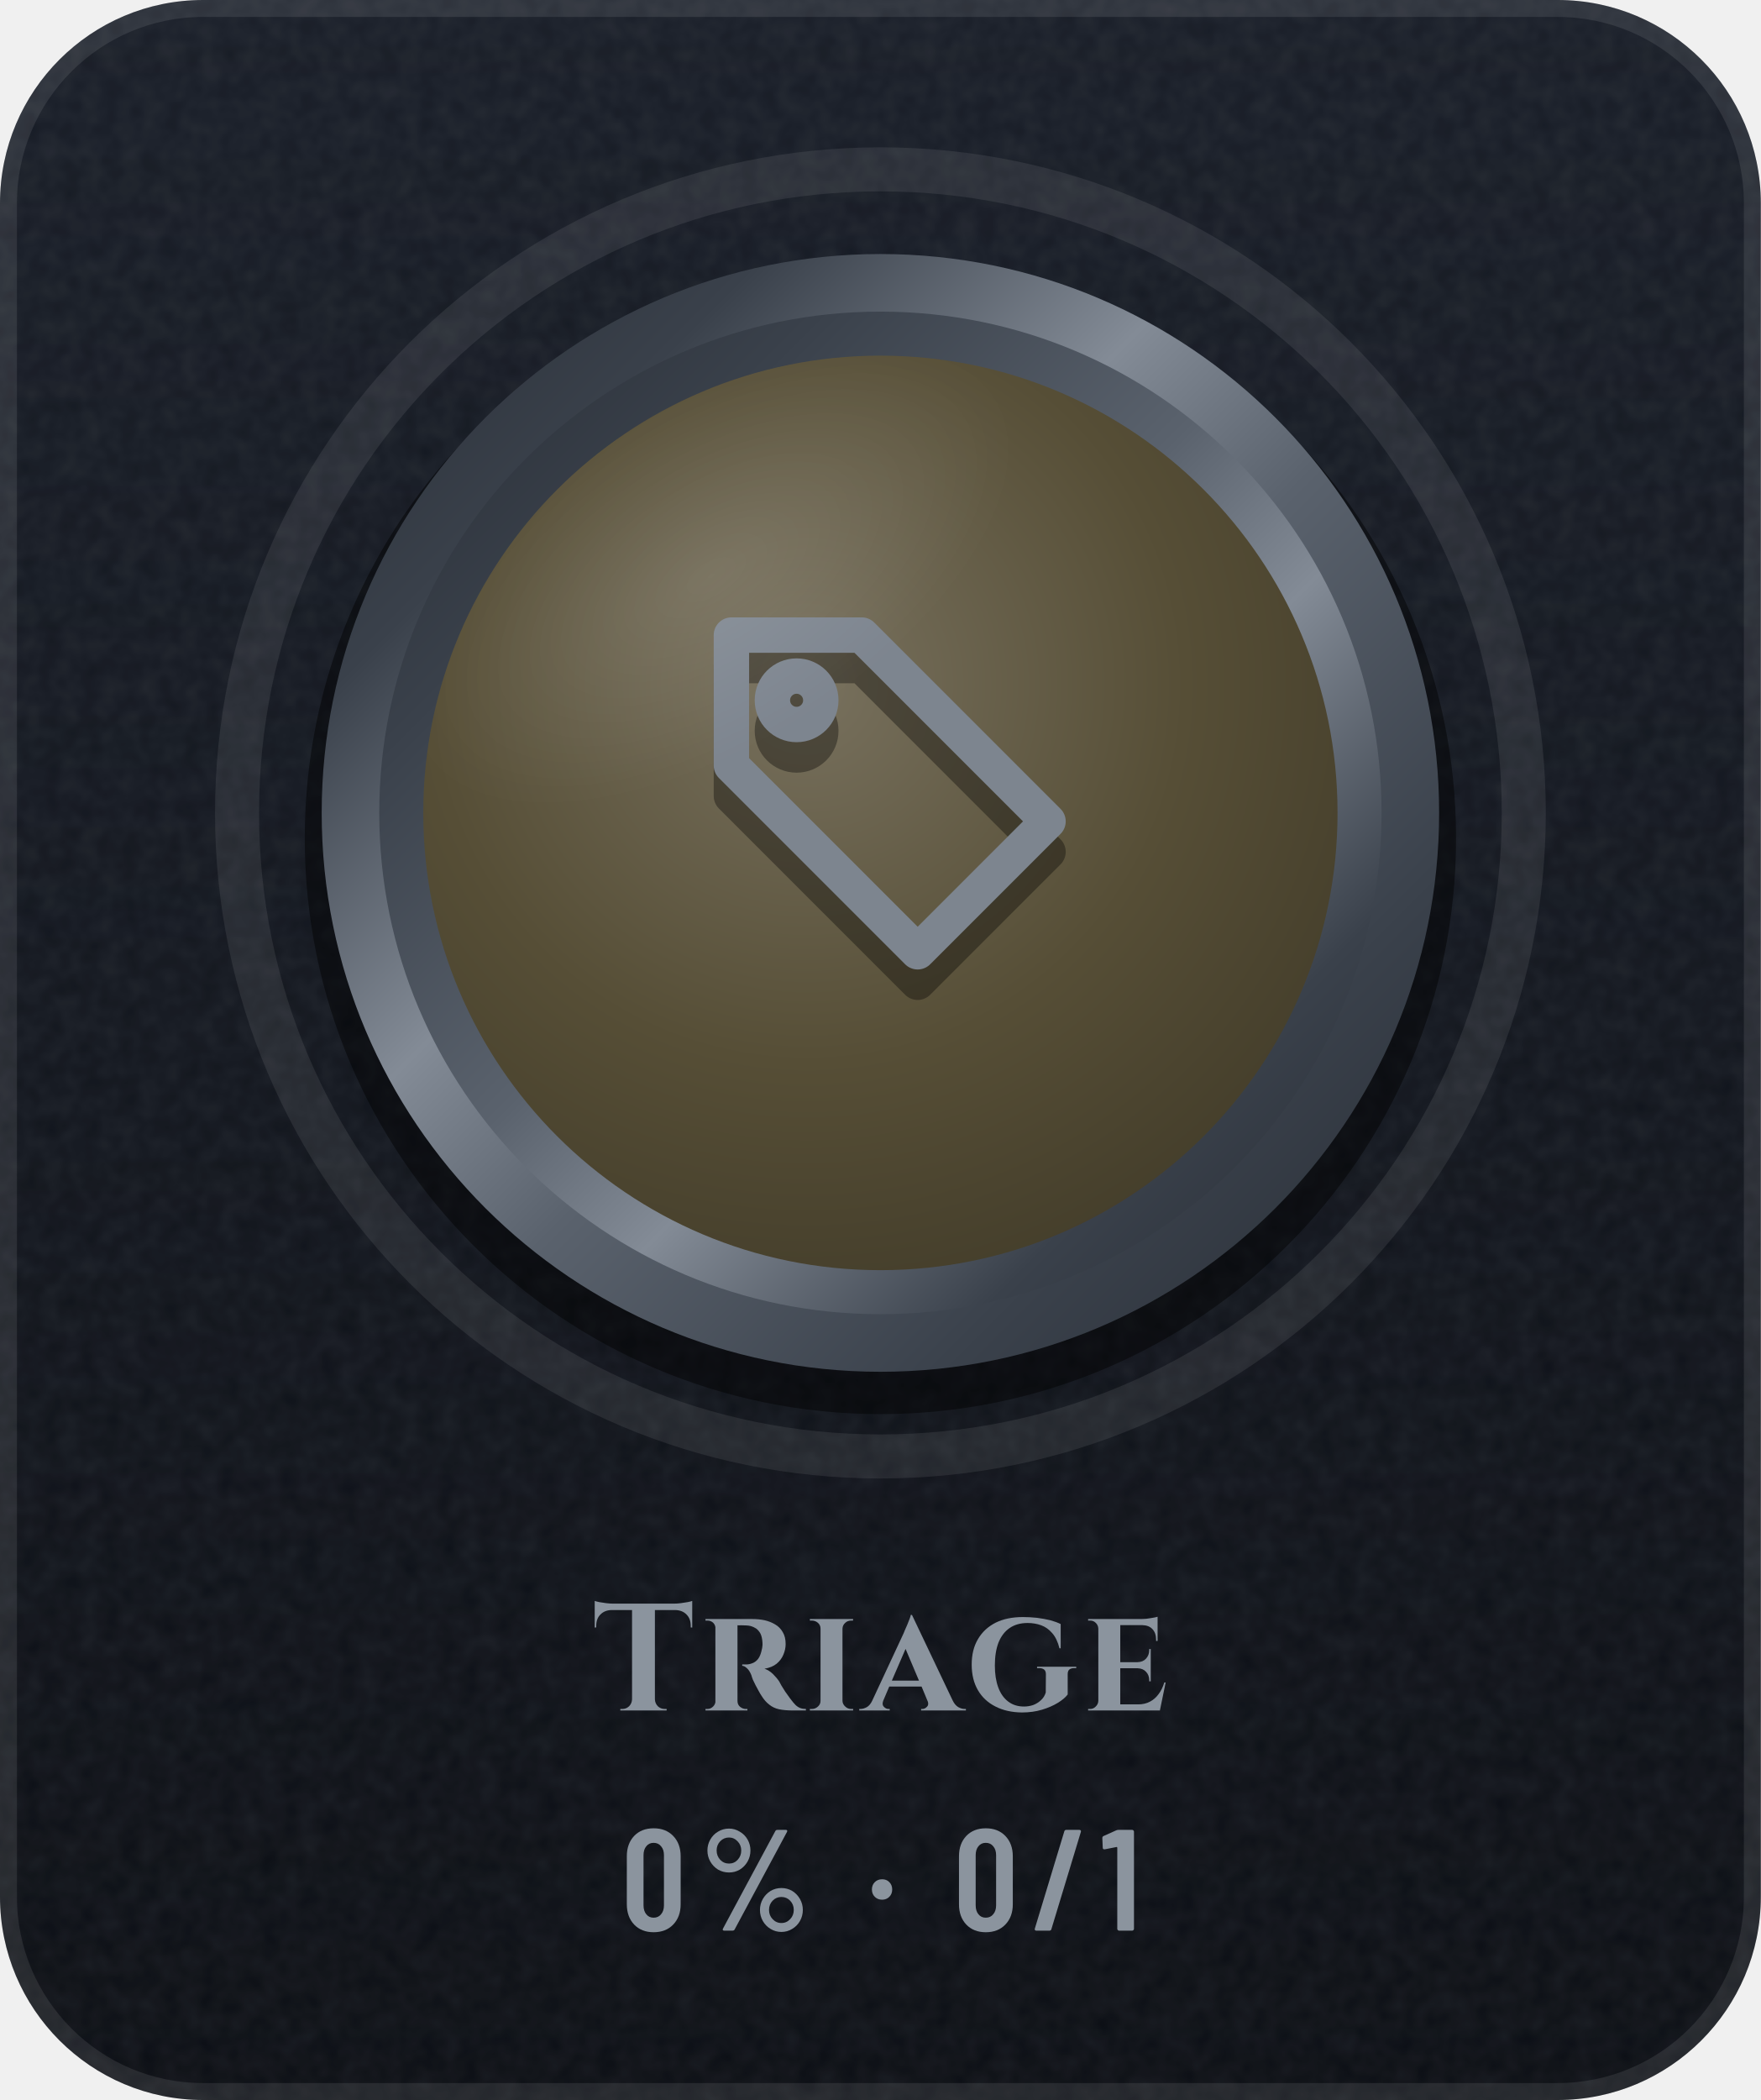
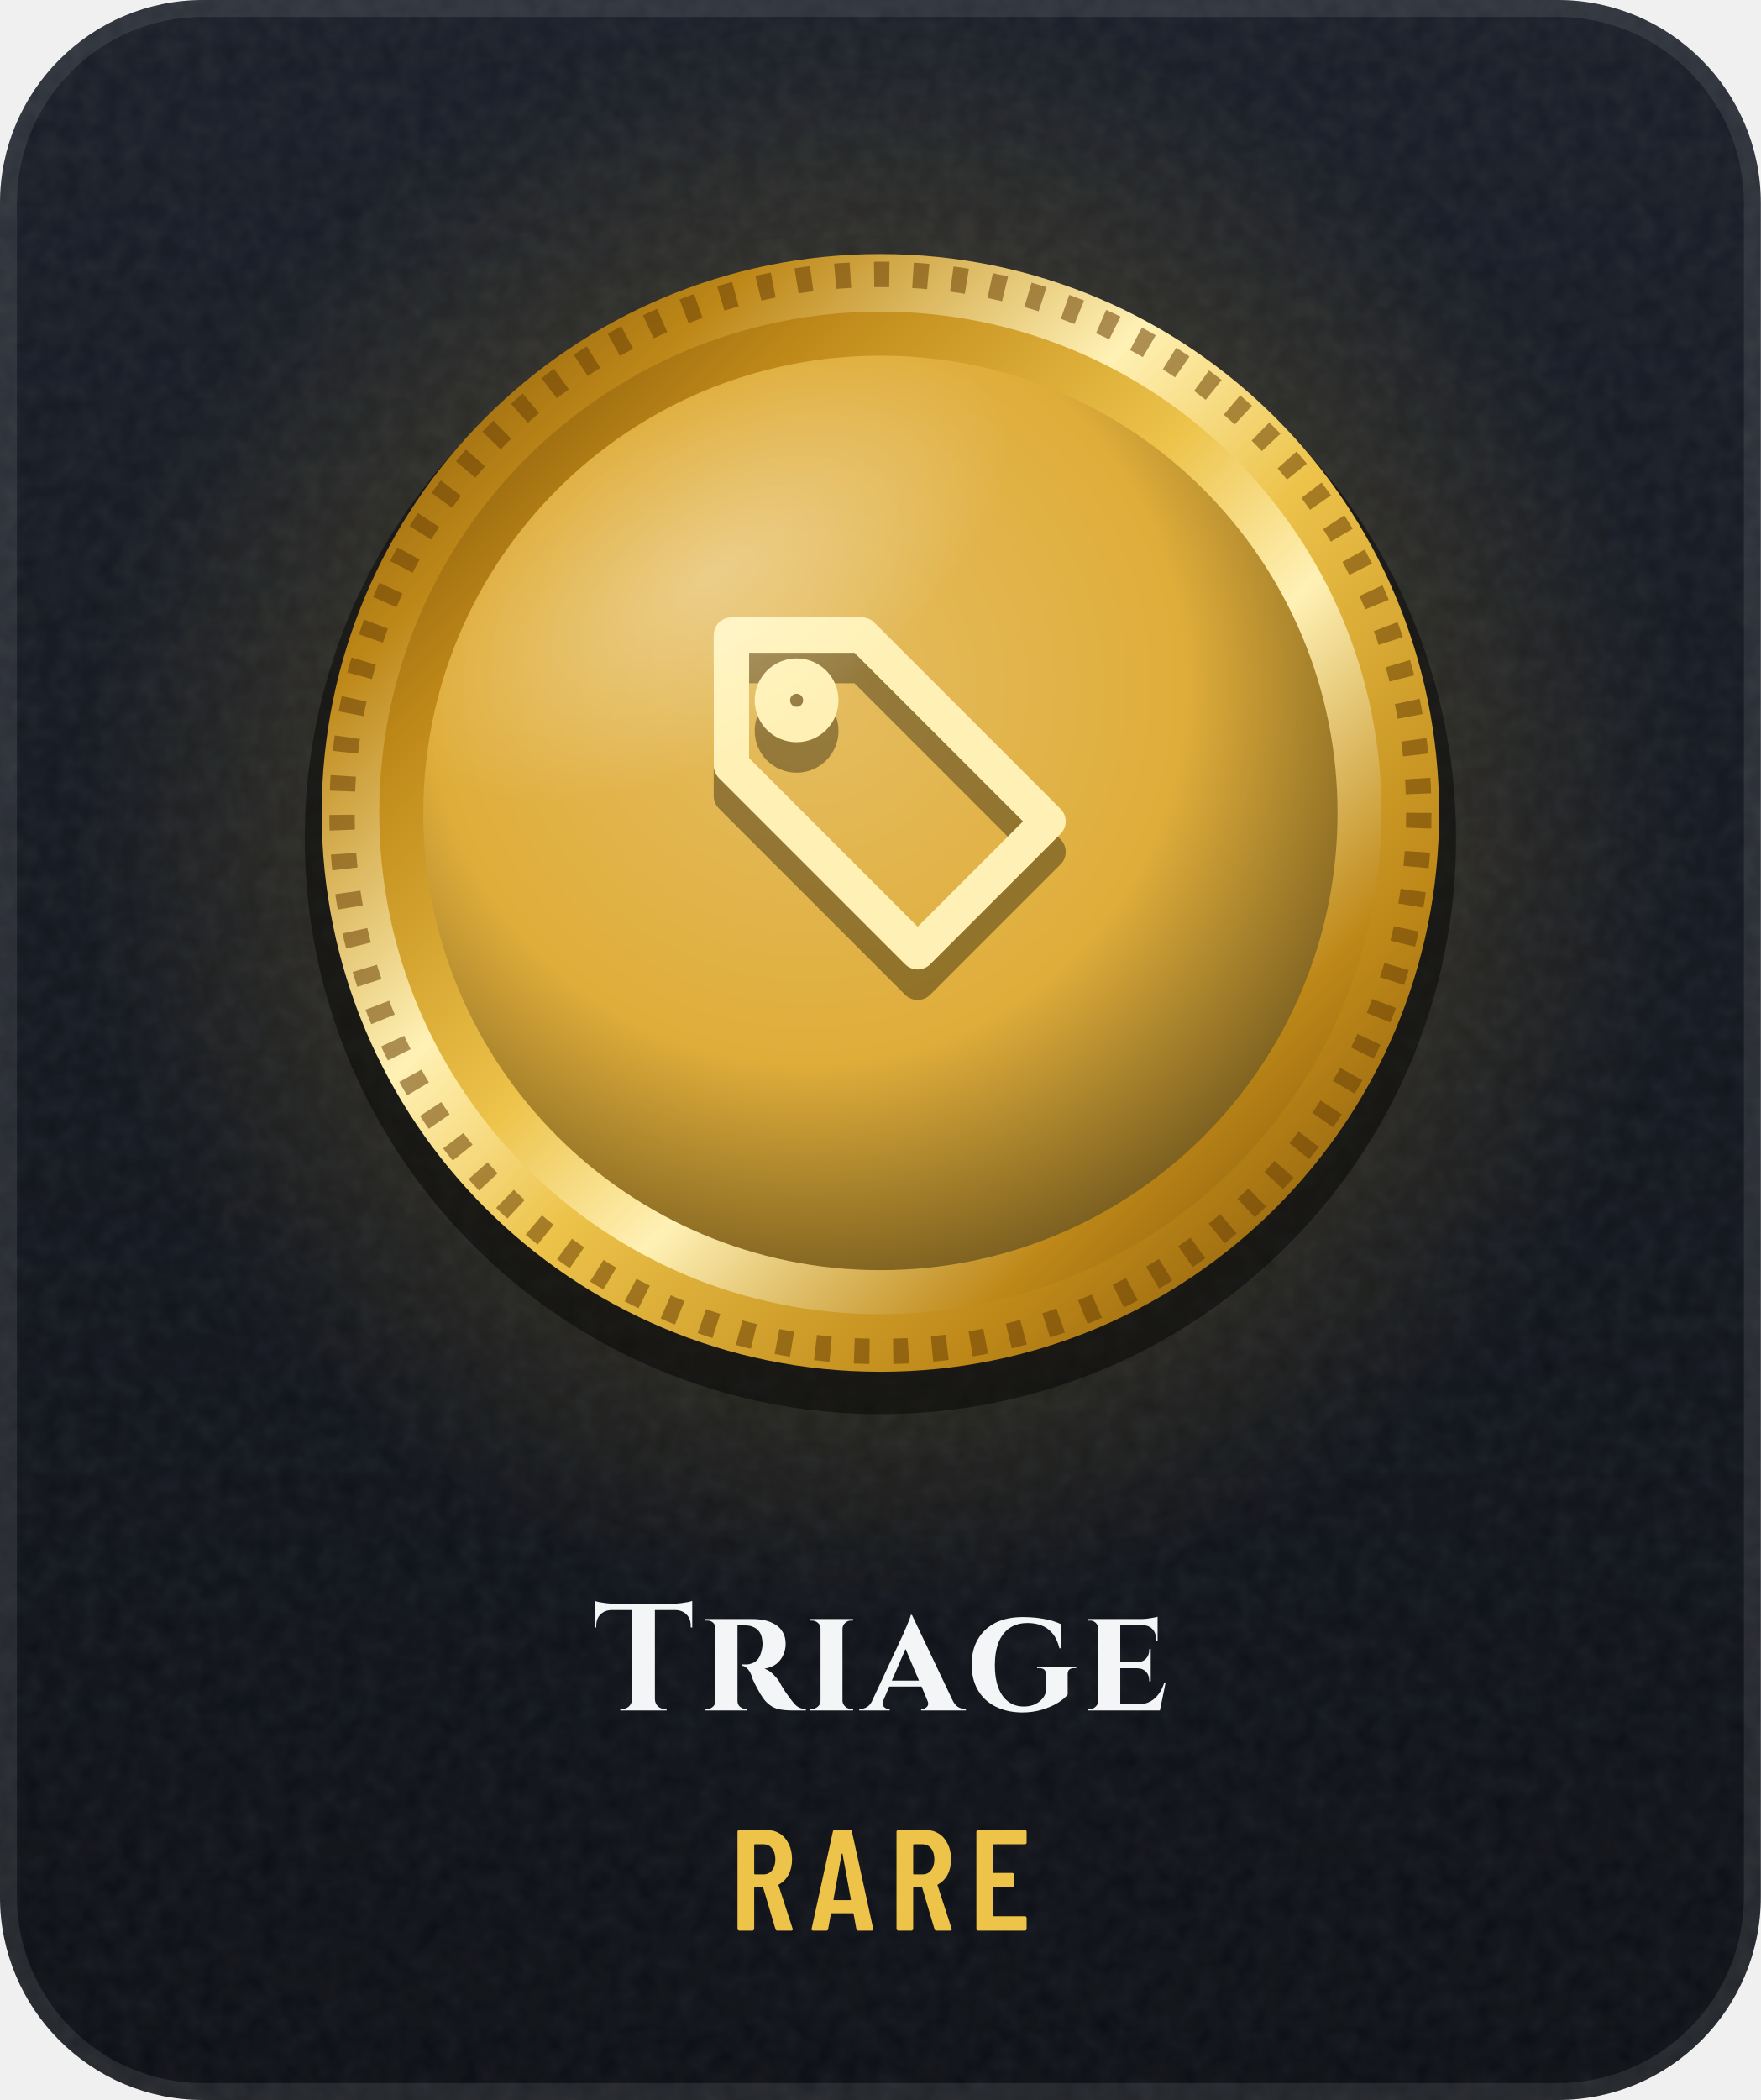
- <svg xmlns="http://www.w3.org/2000/svg" width="104" height="124" viewBox="0 0 104 124" role="img" aria-label="Triage: 0% (0 of 1)">
+ <svg xmlns="http://www.w3.org/2000/svg" width="104" height="124" viewBox="0 0 104 124" role="img" aria-label="Triage: earned, Rare">
+   <style>@keyframes tw{0%,100%{opacity:.15;transform:scale(.45)}50%{opacity:1;transform:scale(1)}}.sp{transform-box:fill-box;transform-origin:center;animation:tw 3.4s ease-in-out infinite}@keyframes sh{0%{transform:translateX(-110px)}38%,100%{transform:translateX(200px)}}.sh{animation:sh 6.5s ease-in-out infinite}@keyframes fl{0%,100%{transform:translateY(0)}50%{transform:translateY(-3px)}}.fl{animation:fl 5s ease-in-out infinite}@media (prefers-reduced-motion:reduce){.sp,.fl{animation:none}.sh,.bu{display:none}}</style>
  <defs>
    <linearGradient id="bg" x1="0" y1="0" x2="0" y2="1">
      <stop offset="0" stop-color="#171C26" />
      <stop offset="1" stop-color="#0A0D13" />
    </linearGradient>
    <clipPath id="card">
      <rect width="104" height="124" rx="12" />
    </clipPath>
    <filter id="grain" x="0" y="0" width="100%" height="100%">
      <feTurbulence type="fractalNoise" baseFrequency=".85" numOctaves="2" stitchTiles="stitch" />
      <feColorMatrix values="0 0 0 0 1 0 0 0 0 1 0 0 0 0 1 0 0 0 .07 0" />
    </filter>
    <radialGradient id="glow" cx=".5" cy=".5" r=".5">
-       <stop offset="0" stop-color="#5A626D" stop-opacity="0" />
-       <stop offset="1" stop-color="#5A626D" stop-opacity="0" />
+       <stop offset="0" stop-color="#EDC34A" stop-opacity="0.34" />
+       <stop offset="1" stop-color="#EDC34A" stop-opacity="0" />
    </radialGradient>
    <linearGradient id="mh" x1="0" y1="0" x2="1" y2="0">
-       <stop offset="0" stop-color="#252A32" />
-       <stop offset="0.2" stop-color="#3A414B" />
-       <stop offset="0.4" stop-color="#838B96" />
-       <stop offset="0.54" stop-color="#5A626D" />
-       <stop offset="0.78" stop-color="#3A414B" />
-       <stop offset="1" stop-color="#252A32" />
+       <stop offset="0" stop-color="#6B4306" />
+       <stop offset="0.2" stop-color="#BE8818" />
+       <stop offset="0.4" stop-color="#FFF1B5" />
+       <stop offset="0.54" stop-color="#EDC34A" />
+       <stop offset="0.78" stop-color="#BE8818" />
+       <stop offset="1" stop-color="#6B4306" />
    </linearGradient>
    <linearGradient id="md" x1="0" y1="0" x2="1" y2="1">
-       <stop offset="0" stop-color="#252A32" />
-       <stop offset="0.2" stop-color="#3A414B" />
-       <stop offset="0.4" stop-color="#838B96" />
-       <stop offset="0.54" stop-color="#5A626D" />
-       <stop offset="0.78" stop-color="#3A414B" />
-       <stop offset="1" stop-color="#252A32" />
+       <stop offset="0" stop-color="#6B4306" />
+       <stop offset="0.2" stop-color="#BE8818" />
+       <stop offset="0.4" stop-color="#FFF1B5" />
+       <stop offset="0.54" stop-color="#EDC34A" />
+       <stop offset="0.78" stop-color="#BE8818" />
+       <stop offset="1" stop-color="#6B4306" />
    </linearGradient>
    <linearGradient id="mdr" x1="1" y1="1" x2="0" y2="0">
-       <stop offset="0" stop-color="#252A32" />
-       <stop offset="0.2" stop-color="#3A414B" />
-       <stop offset="0.4" stop-color="#838B96" />
-       <stop offset="0.54" stop-color="#5A626D" />
-       <stop offset="0.78" stop-color="#3A414B" />
-       <stop offset="1" stop-color="#252A32" />
+       <stop offset="0" stop-color="#6B4306" />
+       <stop offset="0.2" stop-color="#BE8818" />
+       <stop offset="0.4" stop-color="#FFF1B5" />
+       <stop offset="0.54" stop-color="#EDC34A" />
+       <stop offset="0.78" stop-color="#BE8818" />
+       <stop offset="1" stop-color="#6B4306" />
    </linearGradient>
    <linearGradient id="dia" x1="0" y1="0" x2="1" y2="0">
      <stop offset="0" stop-color="#6CCBFF" />
      <stop offset=".5" stop-color="#C4B2FF" />
      <stop offset="1" stop-color="#F29BDD" />
    </linearGradient>
    <linearGradient id="pb" x1="0" y1="0" x2="1" y2="0">
-       <stop offset="0" stop-color="#8F5125" />
-       <stop offset="1" stop-color="#F5C69A" />
+       <stop offset="0" stop-color="#8FA6C0" />
+       <stop offset="1" stop-color="#FFFFFF" />
    </linearGradient>
    <linearGradient id="shg" x1="0" y1="0" x2="1" y2="0">
      <stop offset="0" stop-color="#FFFFFF" stop-opacity="0" />
      <stop offset=".5" stop-color="#FFFFFF" stop-opacity=".6" />
      <stop offset="1" stop-color="#FFFFFF" stop-opacity="0" />
    </linearGradient>
    <radialGradient id="en" cx=".42" cy=".36" r=".75">
-       <stop offset="0" stop-color="#78715E" />
-       <stop offset=".55" stop-color="#564E36" />
-       <stop offset="1" stop-color="#403A28" />
+       <stop offset="0" stop-color="#E5BD61" />
+       <stop offset=".55" stop-color="#DFAD3A" />
+       <stop offset="1" stop-color="#594517" />
    </radialGradient>
    <linearGradient id="ig" gradientUnits="userSpaceOnUse" x1="0" y1="34" x2="0" y2="62">
-       <stop offset="0" stop-color="#7D858F" />
-       <stop offset="1" stop-color="#4E5661" />
+       <stop offset="0" stop-color="#FFF1B5" />
+       <stop offset="1" stop-color="#EDC34A" />
    </linearGradient>
    <radialGradient id="gl" cx=".5" cy=".5" r=".5">
      <stop offset="0" stop-color="#FFFFFF" stop-opacity=".45" />
      <stop offset="1" stop-color="#FFFFFF" stop-opacity="0" />
    </radialGradient>
    <clipPath id="fc">
      <circle cx="52" cy="48" r="27" />
    </clipPath>
  </defs>
  <g clip-path="url(#card)">
    <rect width="104" height="124" fill="url(#bg)" />
    <rect width="104" height="124" filter="url(#grain)" />
  </g>
  <rect x=".5" y=".5" width="103" height="123" rx="11.5" fill="none" stroke="#FFFFFF" stroke-opacity=".09" />
  <circle cx="52" cy="48" r="48" fill="url(#glow)" />
-   <circle cx="52" cy="48" r="38" fill="none" stroke="#FFFFFF" stroke-opacity=".08" stroke-width="2.6" />
  <circle cx="52" cy="49.5" r="34" fill="#000000" fill-opacity=".45" />
  <circle cx="52" cy="48" r="33" fill="url(#md)" />
+   <circle cx="52" cy="48" r="31.8" fill="none" stroke="#6B4306" stroke-opacity=".55" stroke-width="1.5" stroke-dasharray=".9 1.4" />
  <circle cx="52" cy="48" r="29.6" fill="url(#mdr)" />
  <circle cx="52" cy="48" r="27" fill="url(#en)" />
  <g transform="translate(38.8 36) scale(1.1)" fill="none" stroke="#000000" stroke-width="1.9" stroke-linecap="round" stroke-linejoin="round" stroke-opacity=".35">
    <path d="M11 3H4v7l10 10 7-7z" />
    <circle cx="7.5" cy="6.5" r="1.3" />
  </g>
  <g transform="translate(38.8 34.2) scale(1.1)" fill="none" stroke="url(#ig)" stroke-width="1.9" stroke-linecap="round" stroke-linejoin="round">
    <path d="M11 3H4v7l10 10 7-7z" />
    <circle cx="7.5" cy="6.5" r="1.3" />
  </g>
  <g clip-path="url(#fc)">
-     <ellipse cx="42" cy="34" rx="20" ry="10" transform="rotate(-32 42 34)" fill="url(#gl)" opacity=".25" />
+     <ellipse cx="42" cy="34" rx="20" ry="10" transform="rotate(-32 42 34)" fill="url(#gl)" opacity=".7" />
+     <g transform="skewX(-18)">
+       <rect class="sh" x="10" y="10" width="12" height="80" fill="url(#shg)" opacity=".6" />
+     </g>
  </g>
-   <g transform="translate(35 101) scale(0.009 -0.009)" fill="#8B949E">
+   <g transform="translate(35 101) scale(0.009 -0.009)" fill="#F3F5F7">
    <use href="#s84" x="0" />
    <use href="#s114" x="700" />
    <use href="#s105" x="1392" />
    <use href="#s97" x="1777" />
    <use href="#s103" x="2454" />
    <use href="#s101" x="3218" />
  </g>
-   <g transform="translate(36.7 114) scale(0.0085 -0.0085)" fill="#8B949E">
-     <use href="#m48" x="0" />
-     <use href="#m37" x="544" />
-     <use href="#m183" x="1704" />
-     <use href="#m48" x="2308" />
-     <use href="#m47" x="2852" />
-     <use href="#m49" x="3332" />
+   <g transform="translate(43.1 114) scale(0.0085 -0.0085)" fill="#EDC34A">
+     <use href="#m82" x="0" />
+     <use href="#m65" x="555" />
+     <use href="#m82" x="1105" />
+     <use href="#m69" x="1660" />
  </g>
  <defs>
-     <path id="m37" d="M54 557Q54 598 74 633Q94 668 128 688Q163 709 204 709Q244 709 278 688Q313 668 333 633Q353 598 353 557Q353 515 333 480Q313 445 279 424Q245 404 204 404Q163 404 128 424Q94 445 74 480Q54 515 54 557ZM162 14 526 692Q530 700 541 700H599Q606 700 608 696Q610 692 607 686L243 8Q239 0 228 0H170Q163 0 161 4Q159 8 162 14ZM289 557Q289 594 264 620Q239 647 204 647Q168 647 143 621Q118 595 118 557Q118 519 143 492Q168 466 204 466Q240 466 264 492Q289 519 289 557ZM419 144Q419 185 439 220Q459 255 493 276Q527 296 568 296Q609 296 643 276Q677 255 697 220Q717 185 717 144Q717 102 697 67Q677 32 643 12Q609 -9 568 -9Q527 -9 493 12Q459 32 439 67Q419 102 419 144ZM654 144Q654 182 629 208Q604 234 568 234Q532 234 507 208Q482 182 482 144Q482 106 507 80Q532 53 568 53Q604 53 629 80Q654 106 654 144Z" />
-     <path id="m47" d="M21 14 226 690Q229 700 239 700H331Q337 700 340 696Q343 692 341 686L136 10Q133 0 123 0H31Q25 0 22 4Q19 8 21 14Z" />
-     <path id="m48" d="M38 183V517Q38 604 89 658Q140 711 224 711Q309 711 360 658Q412 604 412 517V183Q412 96 360 42Q309 -11 224 -11Q140 -11 89 42Q38 96 38 183ZM296 176V524Q296 563 276 586Q257 610 224 610Q192 610 173 586Q154 563 154 524V176Q154 137 173 114Q192 90 224 90Q257 90 276 114Q296 137 296 176Z" />
-     <path id="m49" d="M122 700H218Q223 700 226 696Q230 693 230 688V12Q230 7 226 4Q223 0 218 0H126Q121 0 118 4Q114 7 114 12V576Q114 578 112 580Q111 582 109 581L27 565H24Q13 565 13 576L10 643Q10 653 18 657L107 697Q114 700 122 700Z" />
-     <path id="m183" d="M37 286Q37 317 57 337Q77 357 108 357Q139 357 158 337Q178 317 178 286Q178 255 158 235Q138 215 108 215Q77 215 57 235Q37 255 37 286Z" />
+     <path id="m65" d="M325 11 306 116Q306 121 300 121H154Q148 121 148 116L129 11Q128 0 116 0H25Q11 0 14 13L162 689Q164 700 175 700H281Q292 700 294 689L442 13V9Q442 0 431 0H338Q326 0 325 11ZM171 212H282Q288 212 287 217L229 533Q228 536 226 536Q224 536 223 533L166 217Q165 212 171 212Z" />
+     <path id="m69" d="M391 600H175Q170 600 170 595V406Q170 401 175 401H303Q308 401 312 398Q315 394 315 389V312Q315 307 312 304Q308 300 303 300H175Q170 300 170 295V105Q170 100 175 100H391Q396 100 400 96Q403 93 403 88V12Q403 7 400 4Q396 0 391 0H66Q61 0 58 4Q54 7 54 12V688Q54 693 58 696Q61 700 66 700H391Q396 700 400 696Q403 693 403 688V612Q403 607 400 604Q396 600 391 600Z" />
+     <path id="m82" d="M318 10 233 297Q231 301 228 301H175Q170 301 170 296V12Q170 7 166 4Q163 0 158 0H66Q61 0 58 4Q54 7 54 12V688Q54 693 58 696Q61 700 66 700H254Q307 700 348 674Q388 649 410 602Q433 556 433 496Q433 434 409 389Q385 344 342 321Q338 320 339 315L437 14Q438 12 438 9Q438 0 427 0H331Q321 0 318 10ZM170 595V396Q170 391 175 391H236Q272 391 294 419Q317 447 317 495Q317 543 294 572Q272 600 236 600H175Q170 600 170 595Z" />
    <path id="s84" d="M654 719V544L644 545V556Q644 603 616 630Q589 658 542 659H409V73Q410 47 428 28Q447 10 473 10H486V0H182V10H195Q221 10 240 28Q258 47 259 73V659H125Q79 658 52 630Q24 603 24 556V545L14 544V719Q24 715 44 711Q65 707 90 704Q115 701 136 701H532Q554 701 578 704Q603 707 624 711Q645 715 654 719Z" />
    <path id="s97" d="M319 627 586 66Q601 35 623 22Q645 10 665 10H673V0H379V10H387Q404 10 418 25Q429 36 424 56L382 157H170L130 63Q121 38 134 25Q148 10 165 10H173V0H-27V10H-19Q1 10 23 22Q45 35 59 66L264 506Q266 512 273 528Q280 543 288 562Q296 582 303 600Q310 617 311 627ZM187 196H365L277 404Z" />
    <path id="s101" d="M543 184 505 0H34V10H47Q69 10 84 26Q100 41 101 63V537Q100 560 84 575Q69 590 47 590H34V600H385Q414 600 446 606Q478 611 490 615V456H480V465Q480 509 456 534Q433 559 389 560H245V317H359Q394 318 414 340Q435 363 435 396V403H445V191H435V199Q435 232 414 254Q394 276 359 277H245V40H363Q406 40 440 58Q473 75 497 108Q521 140 534 184Z" />
    <path id="s103" d="M370 613Q416 613 462 608Q509 602 550 592Q590 581 618 567V408H610Q594 472 562 508Q531 544 490 559Q449 574 401 574Q331 574 283 541Q235 508 210 446Q186 383 186 295Q186 212 208 152Q230 92 273 59Q316 26 377 26Q409 26 438 36Q467 47 489 68Q511 88 520 118L521 238Q521 258 510 268Q498 278 477 278H463V287H720V278H707Q683 278 672 266Q664 256 664 238V105Q643 77 599 50Q555 23 495 5Q435 -13 364 -13Q264 -12 190 26Q116 63 75 133Q34 203 34 301Q34 399 75 468Q116 538 191 576Q266 613 370 613Z" />
    <path id="s105" d="M104 63V537Q104 560 87 575Q70 590 46 590H34V600H318L317 590H306Q282 590 266 575Q249 560 248 537V63Q249 41 266 26Q282 10 306 10H318V0H34V10H47Q70 10 87 26Q104 41 104 63Z" />
    <path id="s114" d="M106 0H41V10H53Q75 10 91 26Q103 38 106 54V547Q103 564 91 576Q75 590 54 590H41V600H349Q390 600 429 592Q468 583 499 564Q530 546 548 514Q567 483 567 436Q567 401 552 366Q538 332 508 307Q477 282 428 274Q457 265 484 239Q510 213 525 190Q529 182 539 164Q549 147 564 124Q580 102 597 78Q617 51 632 36Q647 22 663 16Q679 10 700 10V0H616Q562 0 524 8Q487 16 460 38Q432 59 409 96Q400 109 390 128Q380 146 370 165Q360 184 352 202Q345 220 342 232Q329 264 312 278Q296 293 282 293V302H307Q328 302 348 310Q369 317 386 338Q403 360 411 402Q413 408 414 419Q416 430 415 444Q413 481 402 504Q390 526 373 538Q356 549 338 554Q321 558 308 558Q289 559 274 559Q259 558 251 559V63Q251 38 268 24Q286 10 306 10H316V0Z" />
  </defs>
</svg>
